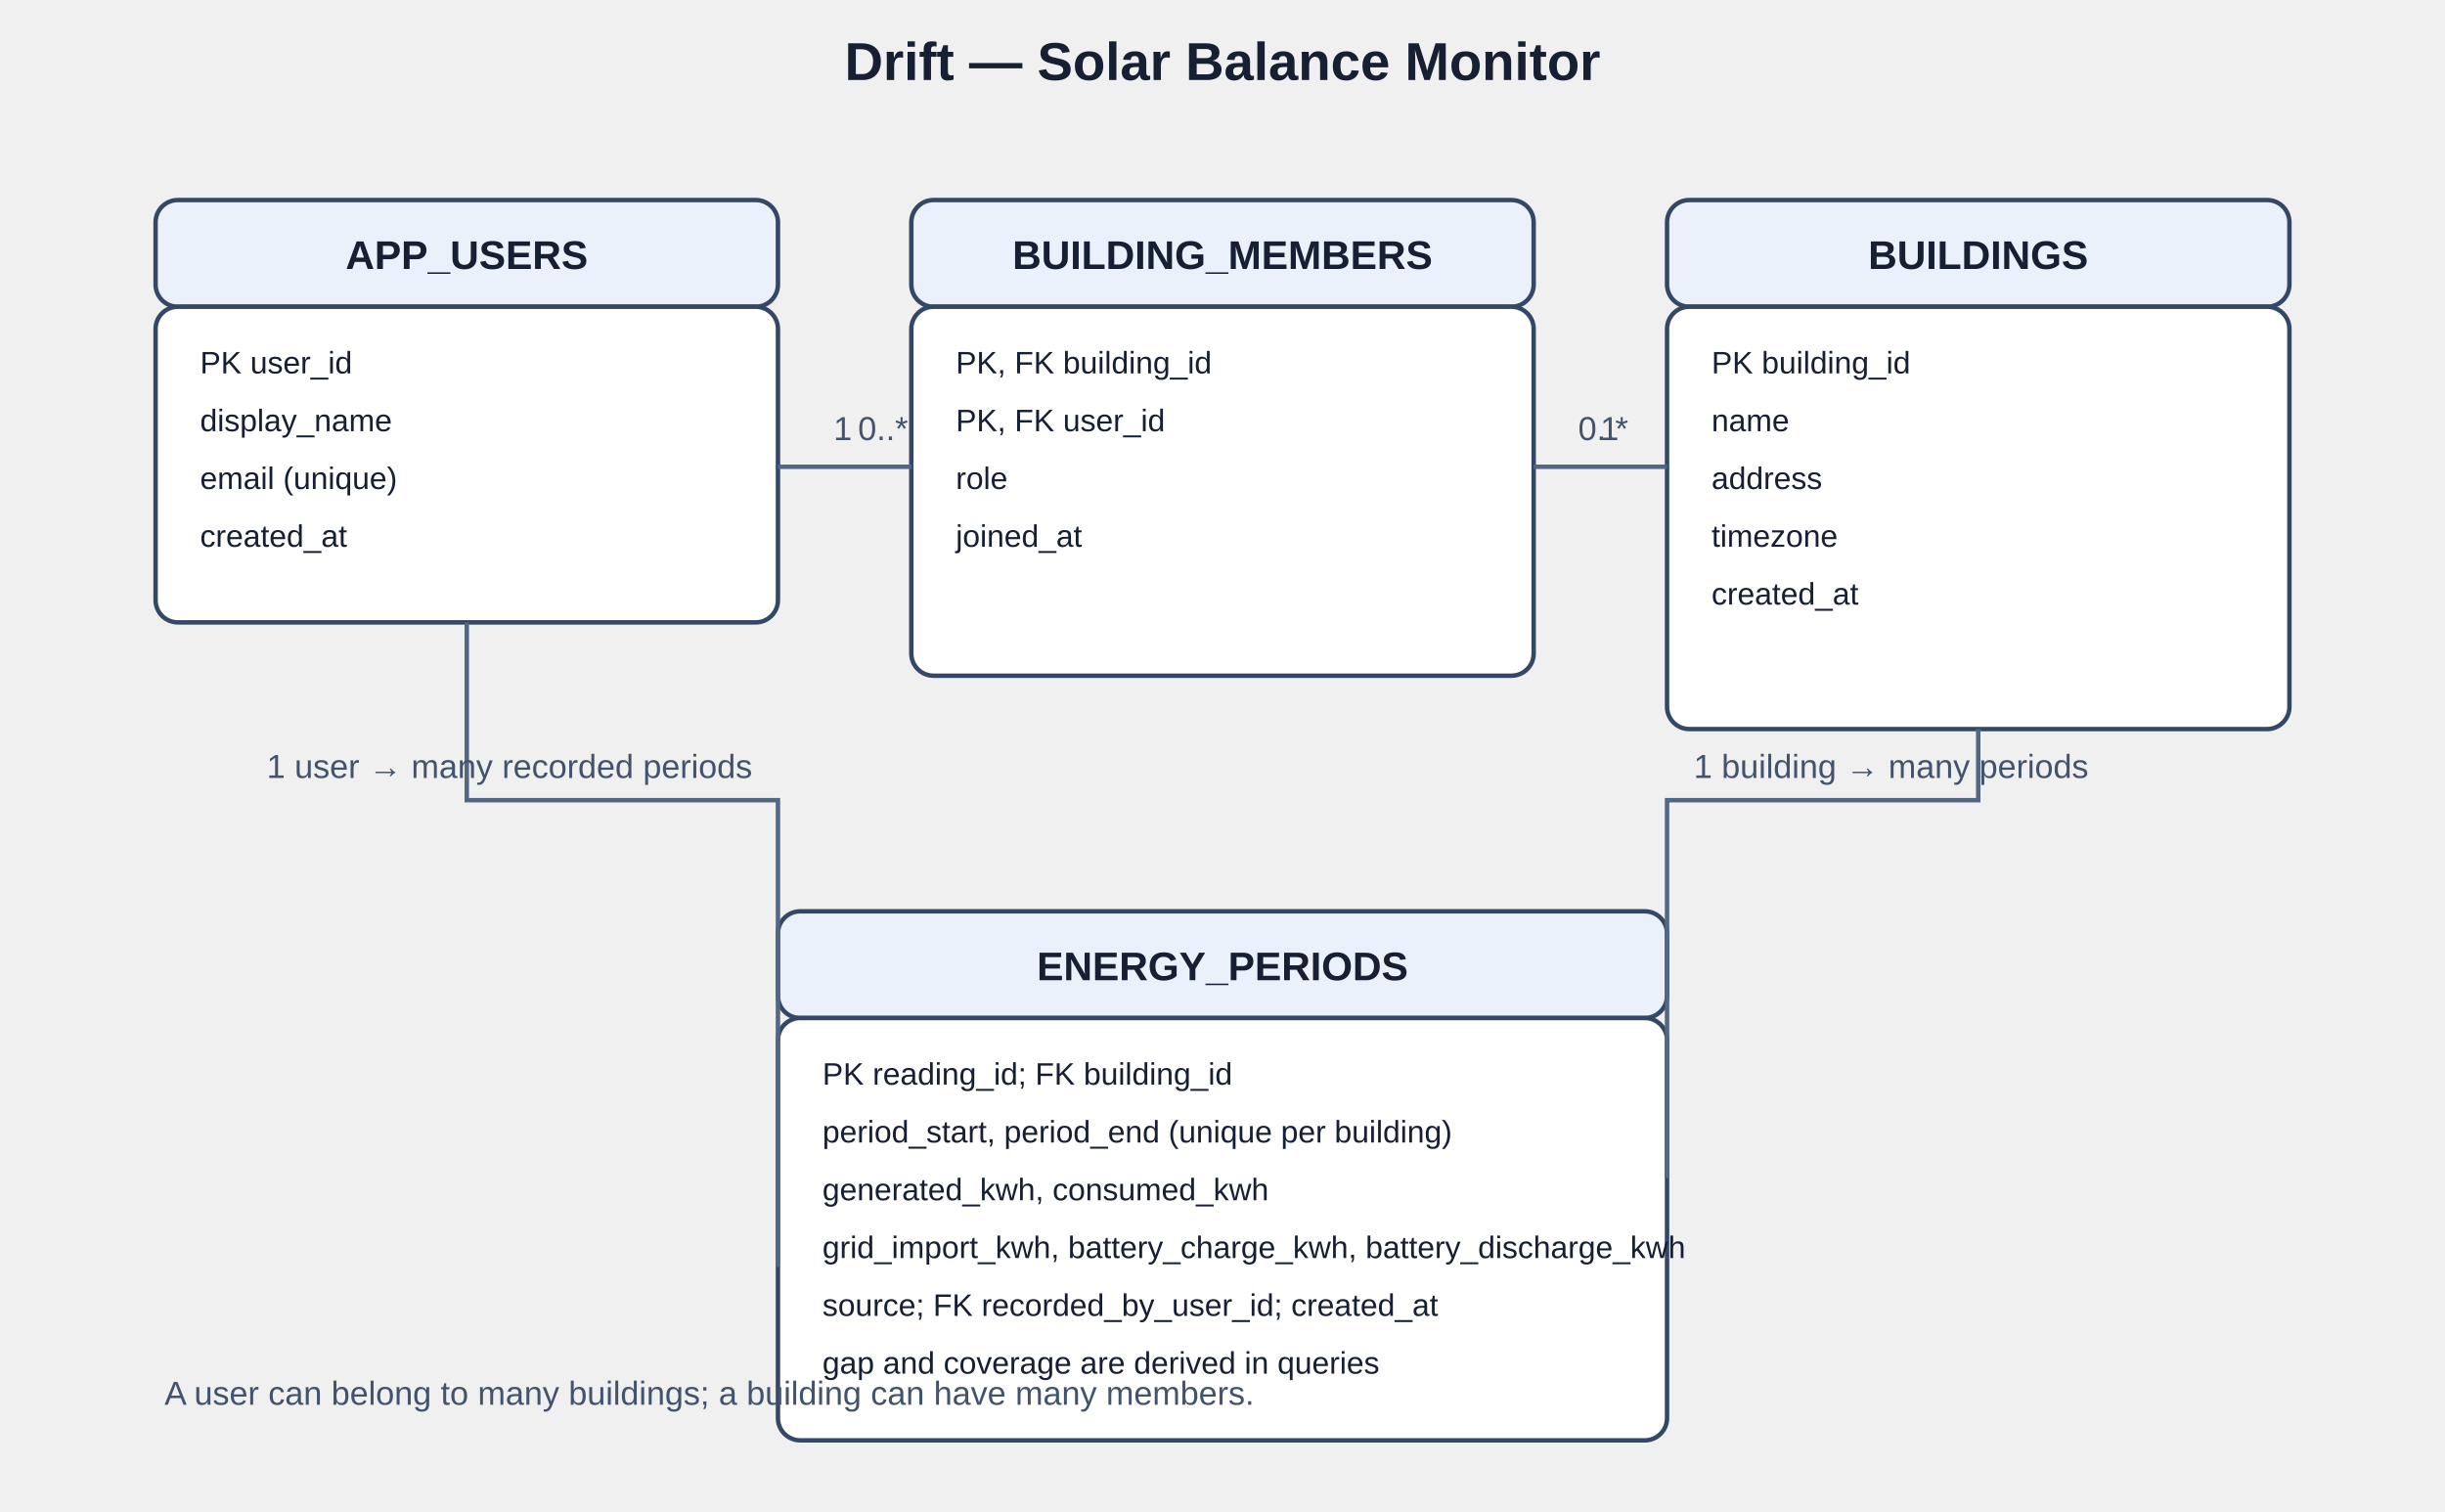
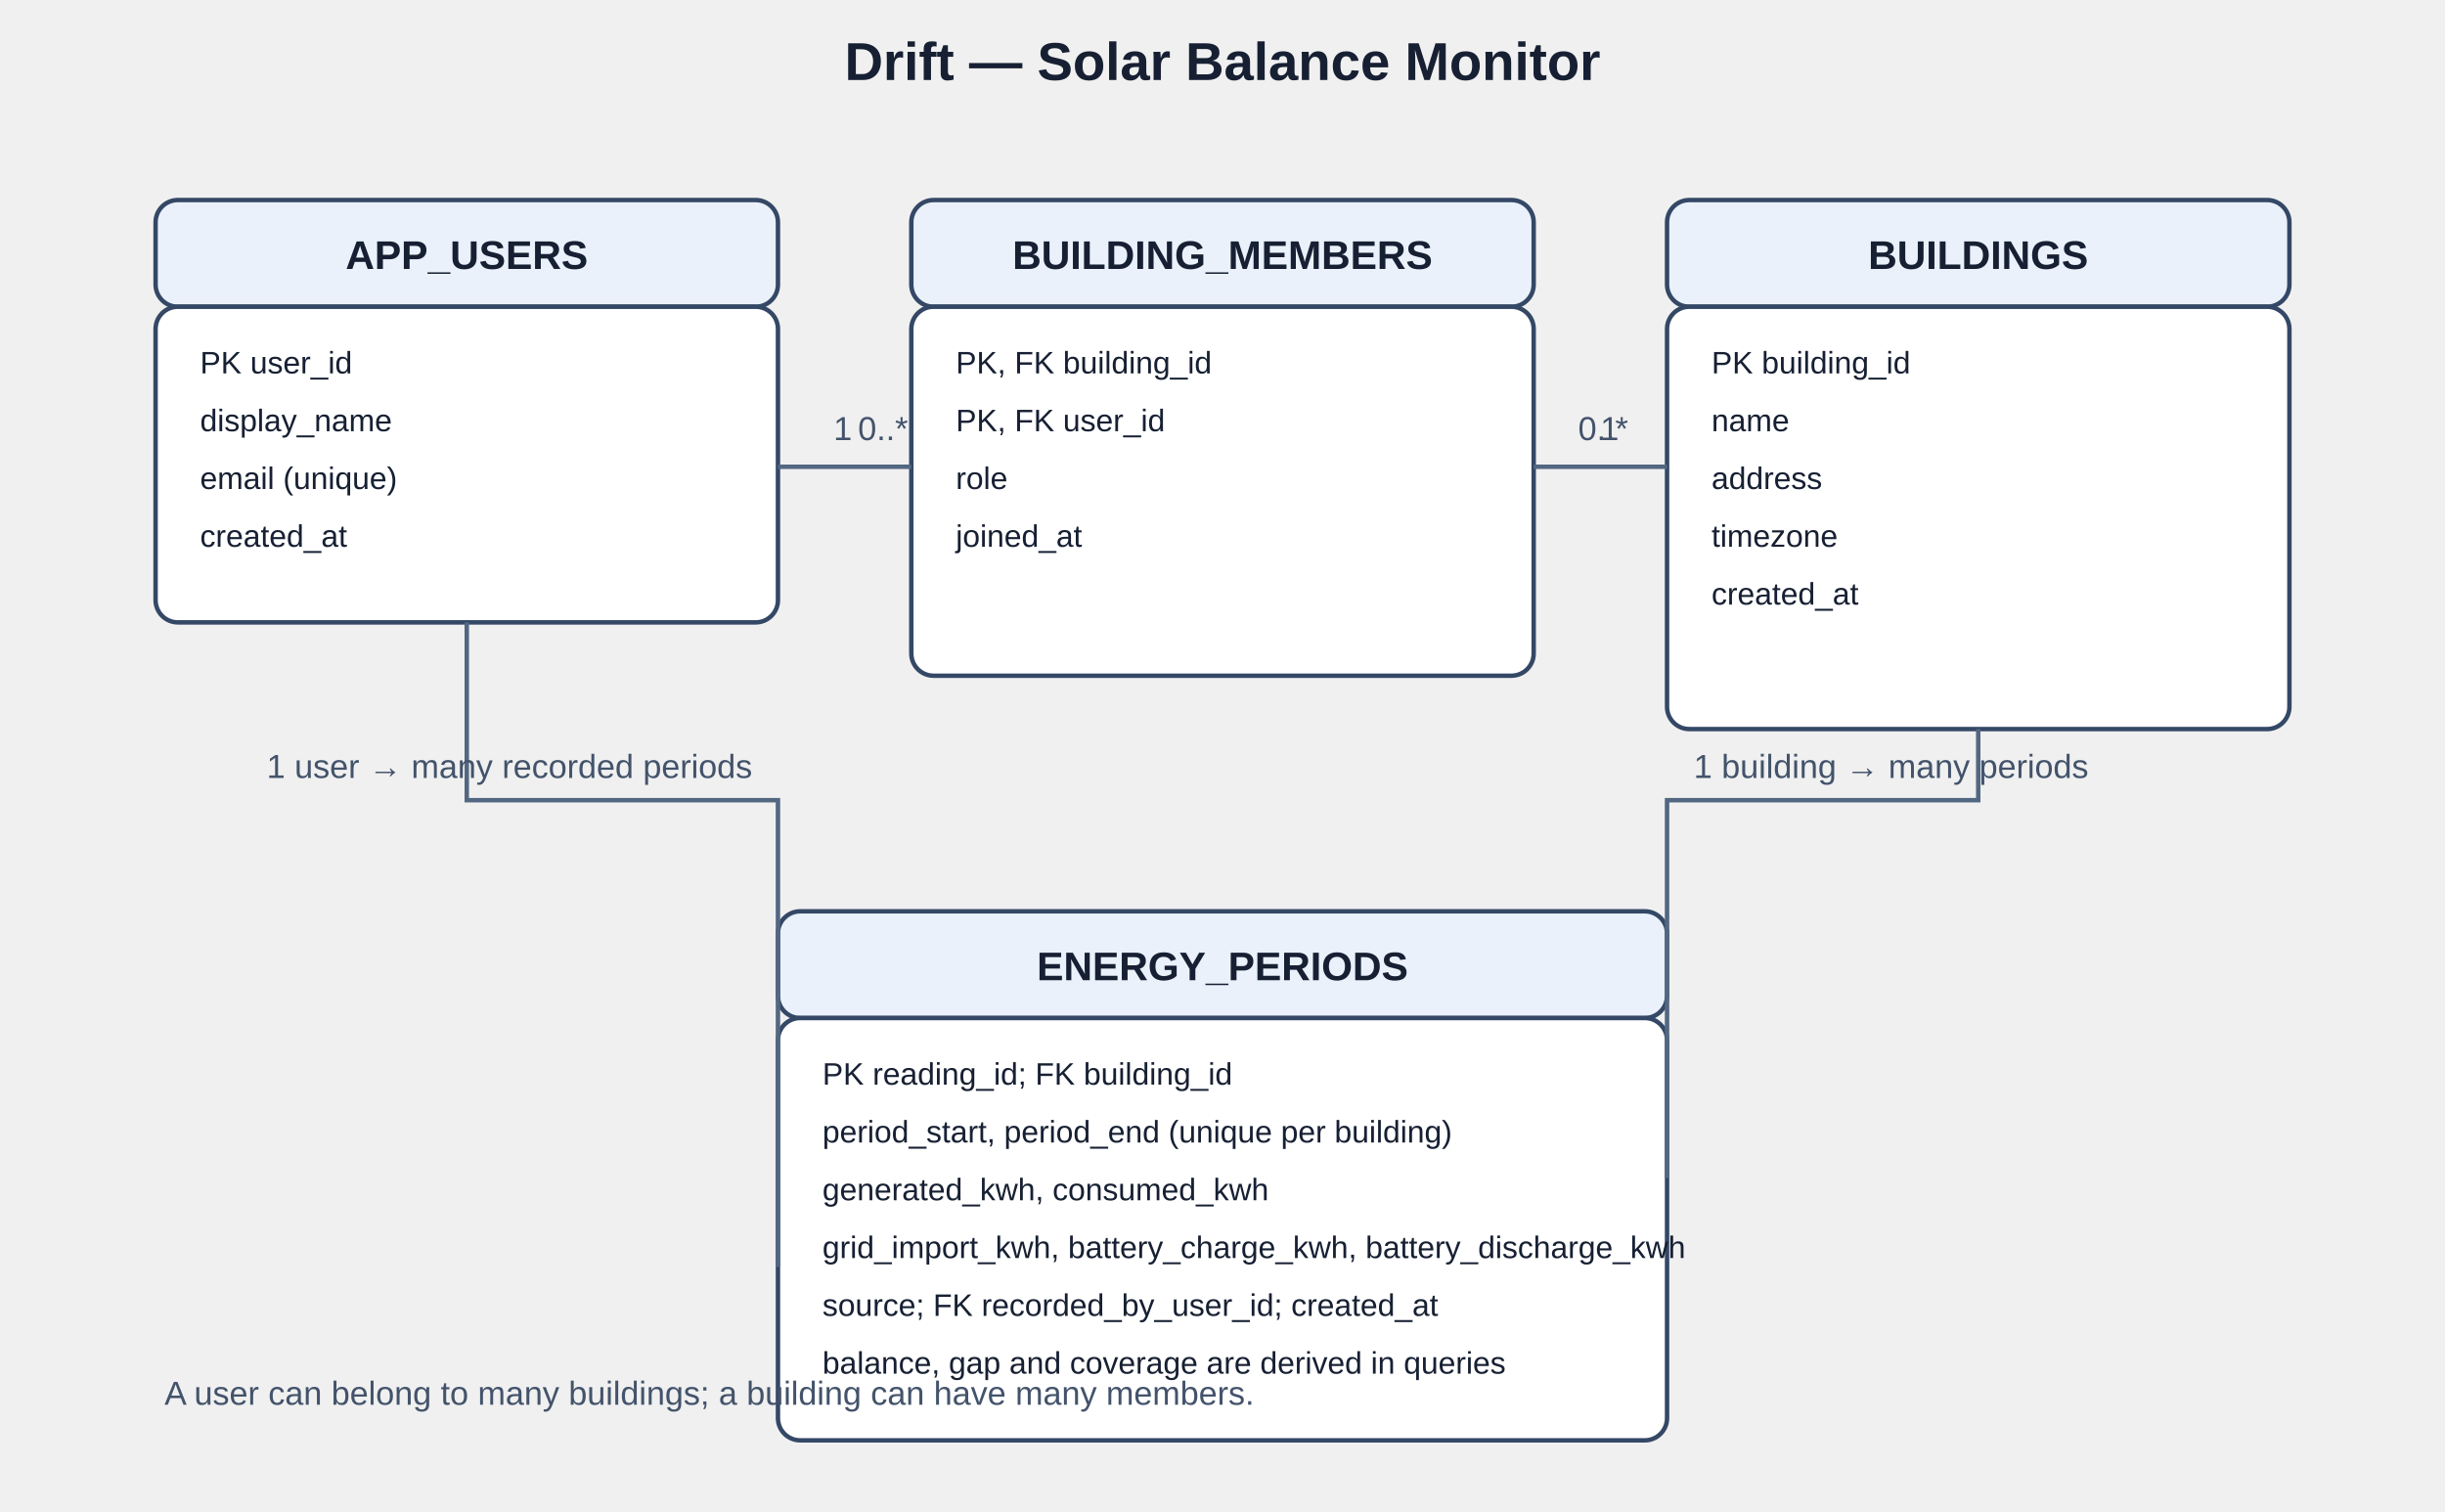
<svg xmlns="http://www.w3.org/2000/svg" width="1100" height="680" viewBox="0 0 1100 680" role="img" aria-labelledby="title desc">
  <defs>
    <style>
    text{font-family:Arial,sans-serif;fill:#172033}.box{fill:#fff;stroke:#344866;stroke-width:2;rx:10}.head{fill:#eaf1fb;stroke:#344866;stroke-width:2;rx:10}.rel{stroke:#526781;stroke-width:2;fill:none}.label{font-size:15px;fill:#43536b}.title{font-size:18px;font-weight:bold}.field{font-size:14px}
  </style>
  </defs>
  <text x="550" y="36" text-anchor="middle" class="title" style="font-size:24px">Drift — Solar Balance Monitor</text>
  <rect class="head" x="70" y="90" width="280" height="48" />
  <rect class="box" x="70" y="138" width="280" height="142" />
  <text x="210" y="121" text-anchor="middle" class="title">APP_USERS</text>
  <text x="90" y="168" class="field">PK  user_id</text>
  <text x="90" y="194" class="field">display_name</text>
  <text x="90" y="220" class="field">email (unique)</text>
  <text x="90" y="246" class="field">created_at</text>
  <rect class="head" x="410" y="90" width="280" height="48" />
  <rect class="box" x="410" y="138" width="280" height="166" />
  <text x="550" y="121" text-anchor="middle" class="title">BUILDING_MEMBERS</text>
  <text x="430" y="168" class="field">PK, FK  building_id</text>
  <text x="430" y="194" class="field">PK, FK  user_id</text>
  <text x="430" y="220" class="field">role</text>
  <text x="430" y="246" class="field">joined_at</text>
  <rect class="head" x="750" y="90" width="280" height="48" />
  <rect class="box" x="750" y="138" width="280" height="190" />
  <text x="890" y="121" text-anchor="middle" class="title">BUILDINGS</text>
  <text x="770" y="168" class="field">PK  building_id</text>
  <text x="770" y="194" class="field">name</text>
  <text x="770" y="220" class="field">address</text>
  <text x="770" y="246" class="field">timezone</text>
  <text x="770" y="272" class="field">created_at</text>
  <rect class="head" x="350" y="410" width="400" height="48" />
  <rect class="box" x="350" y="458" width="400" height="190" />
  <text x="550" y="441" text-anchor="middle" class="title">ENERGY_PERIODS</text>
  <text x="370" y="488" class="field">PK  reading_id; FK  building_id</text>
  <text x="370" y="514" class="field">period_start, period_end (unique per building)</text>
  <text x="370" y="540" class="field">generated_kwh, consumed_kwh</text>
  <text x="370" y="566" class="field">grid_import_kwh, battery_charge_kwh, battery_discharge_kwh</text>
  <text x="370" y="592" class="field">source; FK recorded_by_user_id; created_at</text>
-   <text x="370" y="618" class="field">gap and coverage are derived in queries</text>
+   <text x="370" y="618" class="field">balance, gap and coverage are derived in queries</text>
  <path class="rel" d="M350 210 H410 M690 210 H750 M890 328 V360 H750 V530 M210 280 V360 H350 V570" />
  <text x="375" y="198" class="label">1</text>
  <text x="386" y="198" class="label">0..*</text>
  <text x="710" y="198" class="label">0..*</text>
  <text x="720" y="198" class="label">1</text>
  <text x="762" y="350" class="label">1 building → many periods</text>
  <text x="120" y="350" class="label">1 user → many recorded periods</text>
  <text x="74" y="632" class="label">A user can belong to many buildings; a building can have many members.</text>
</svg>
